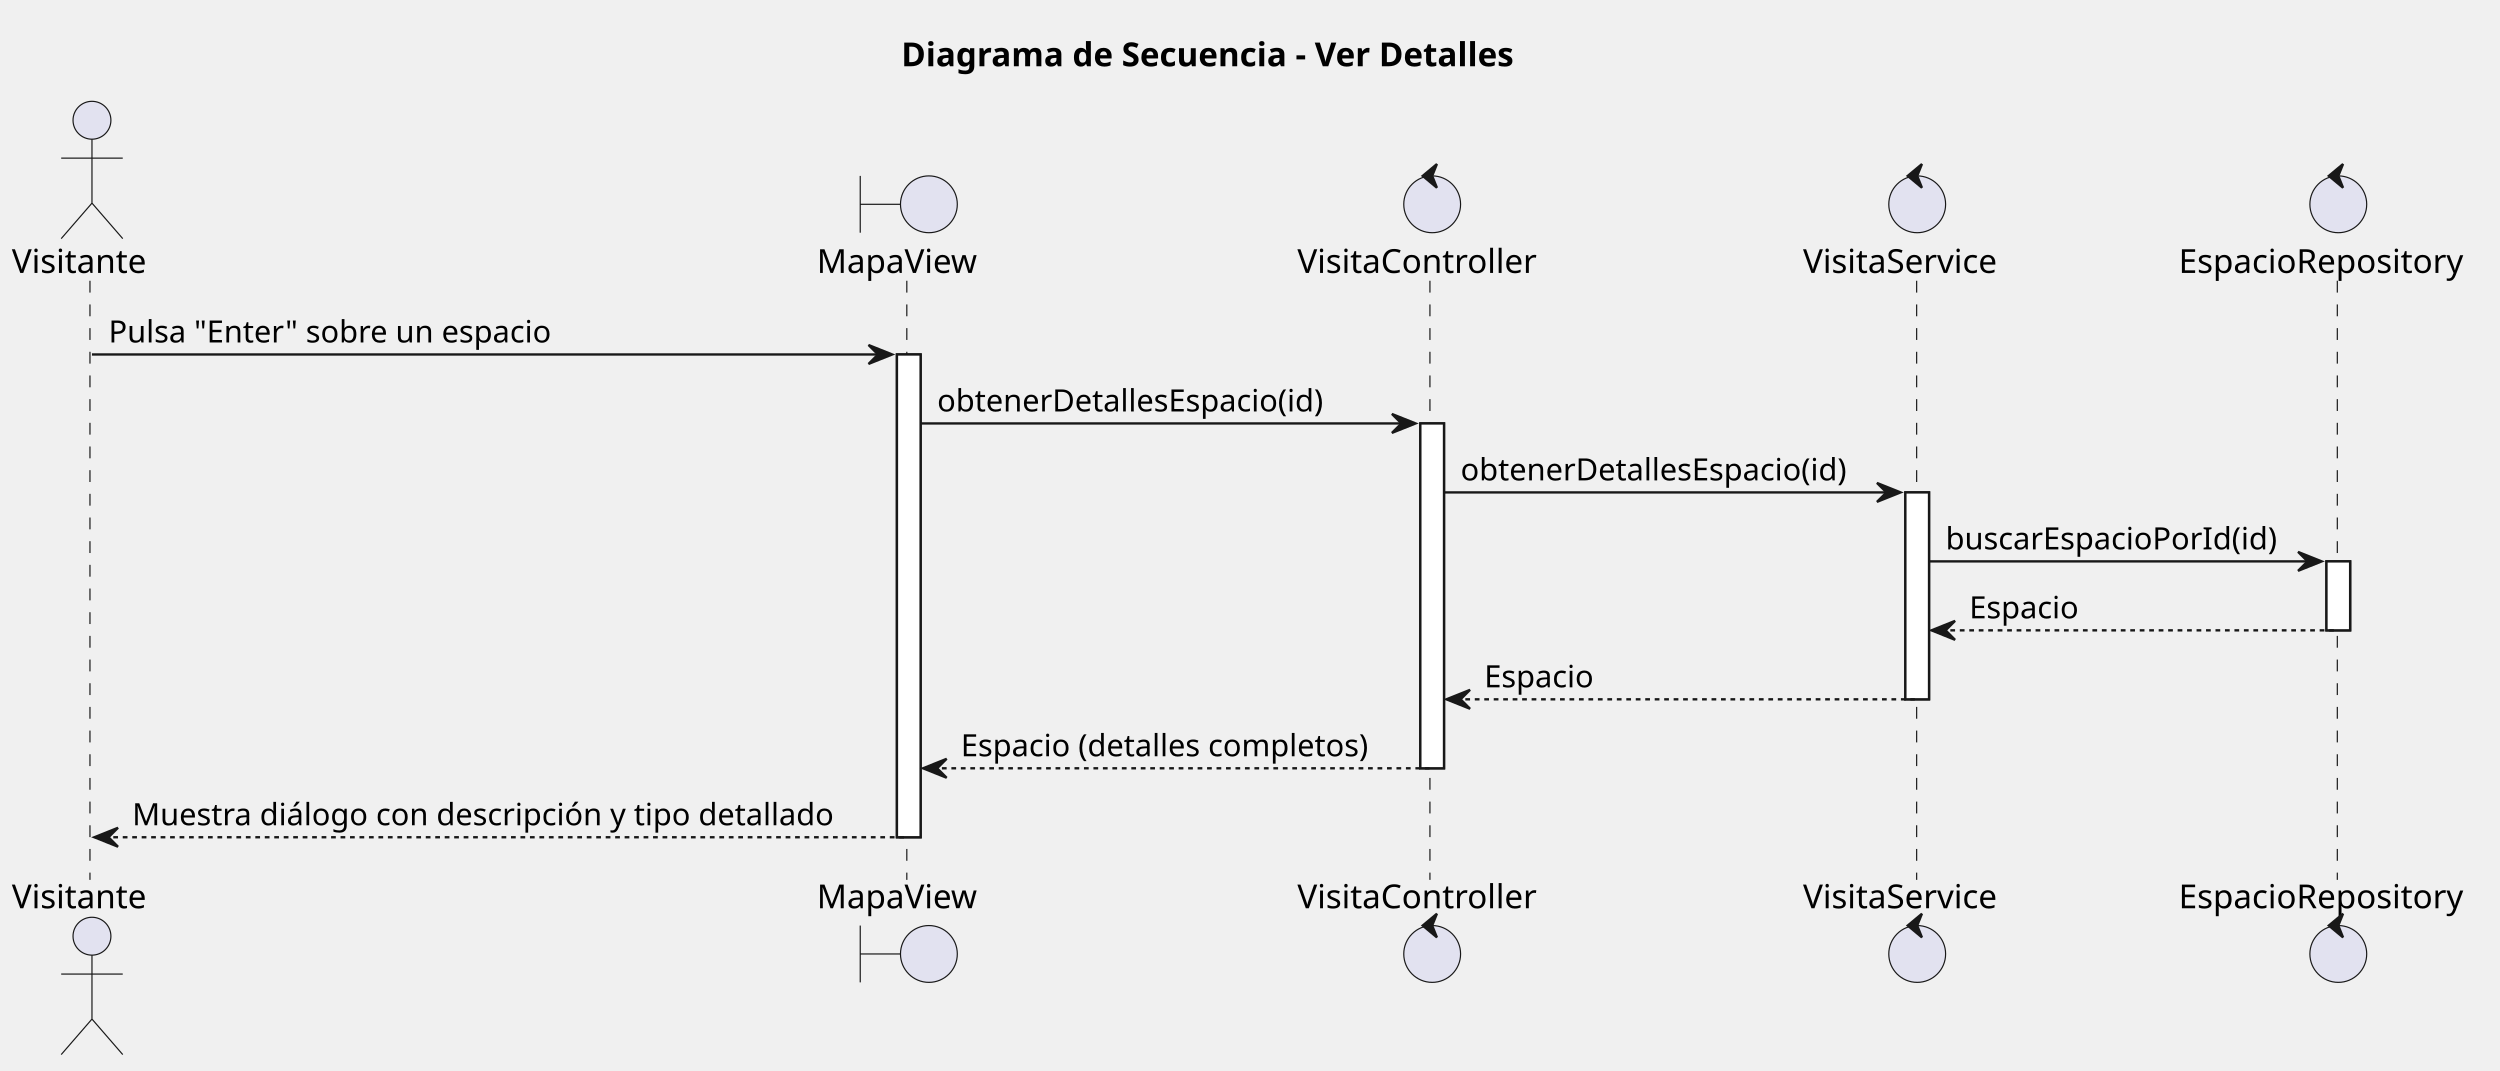
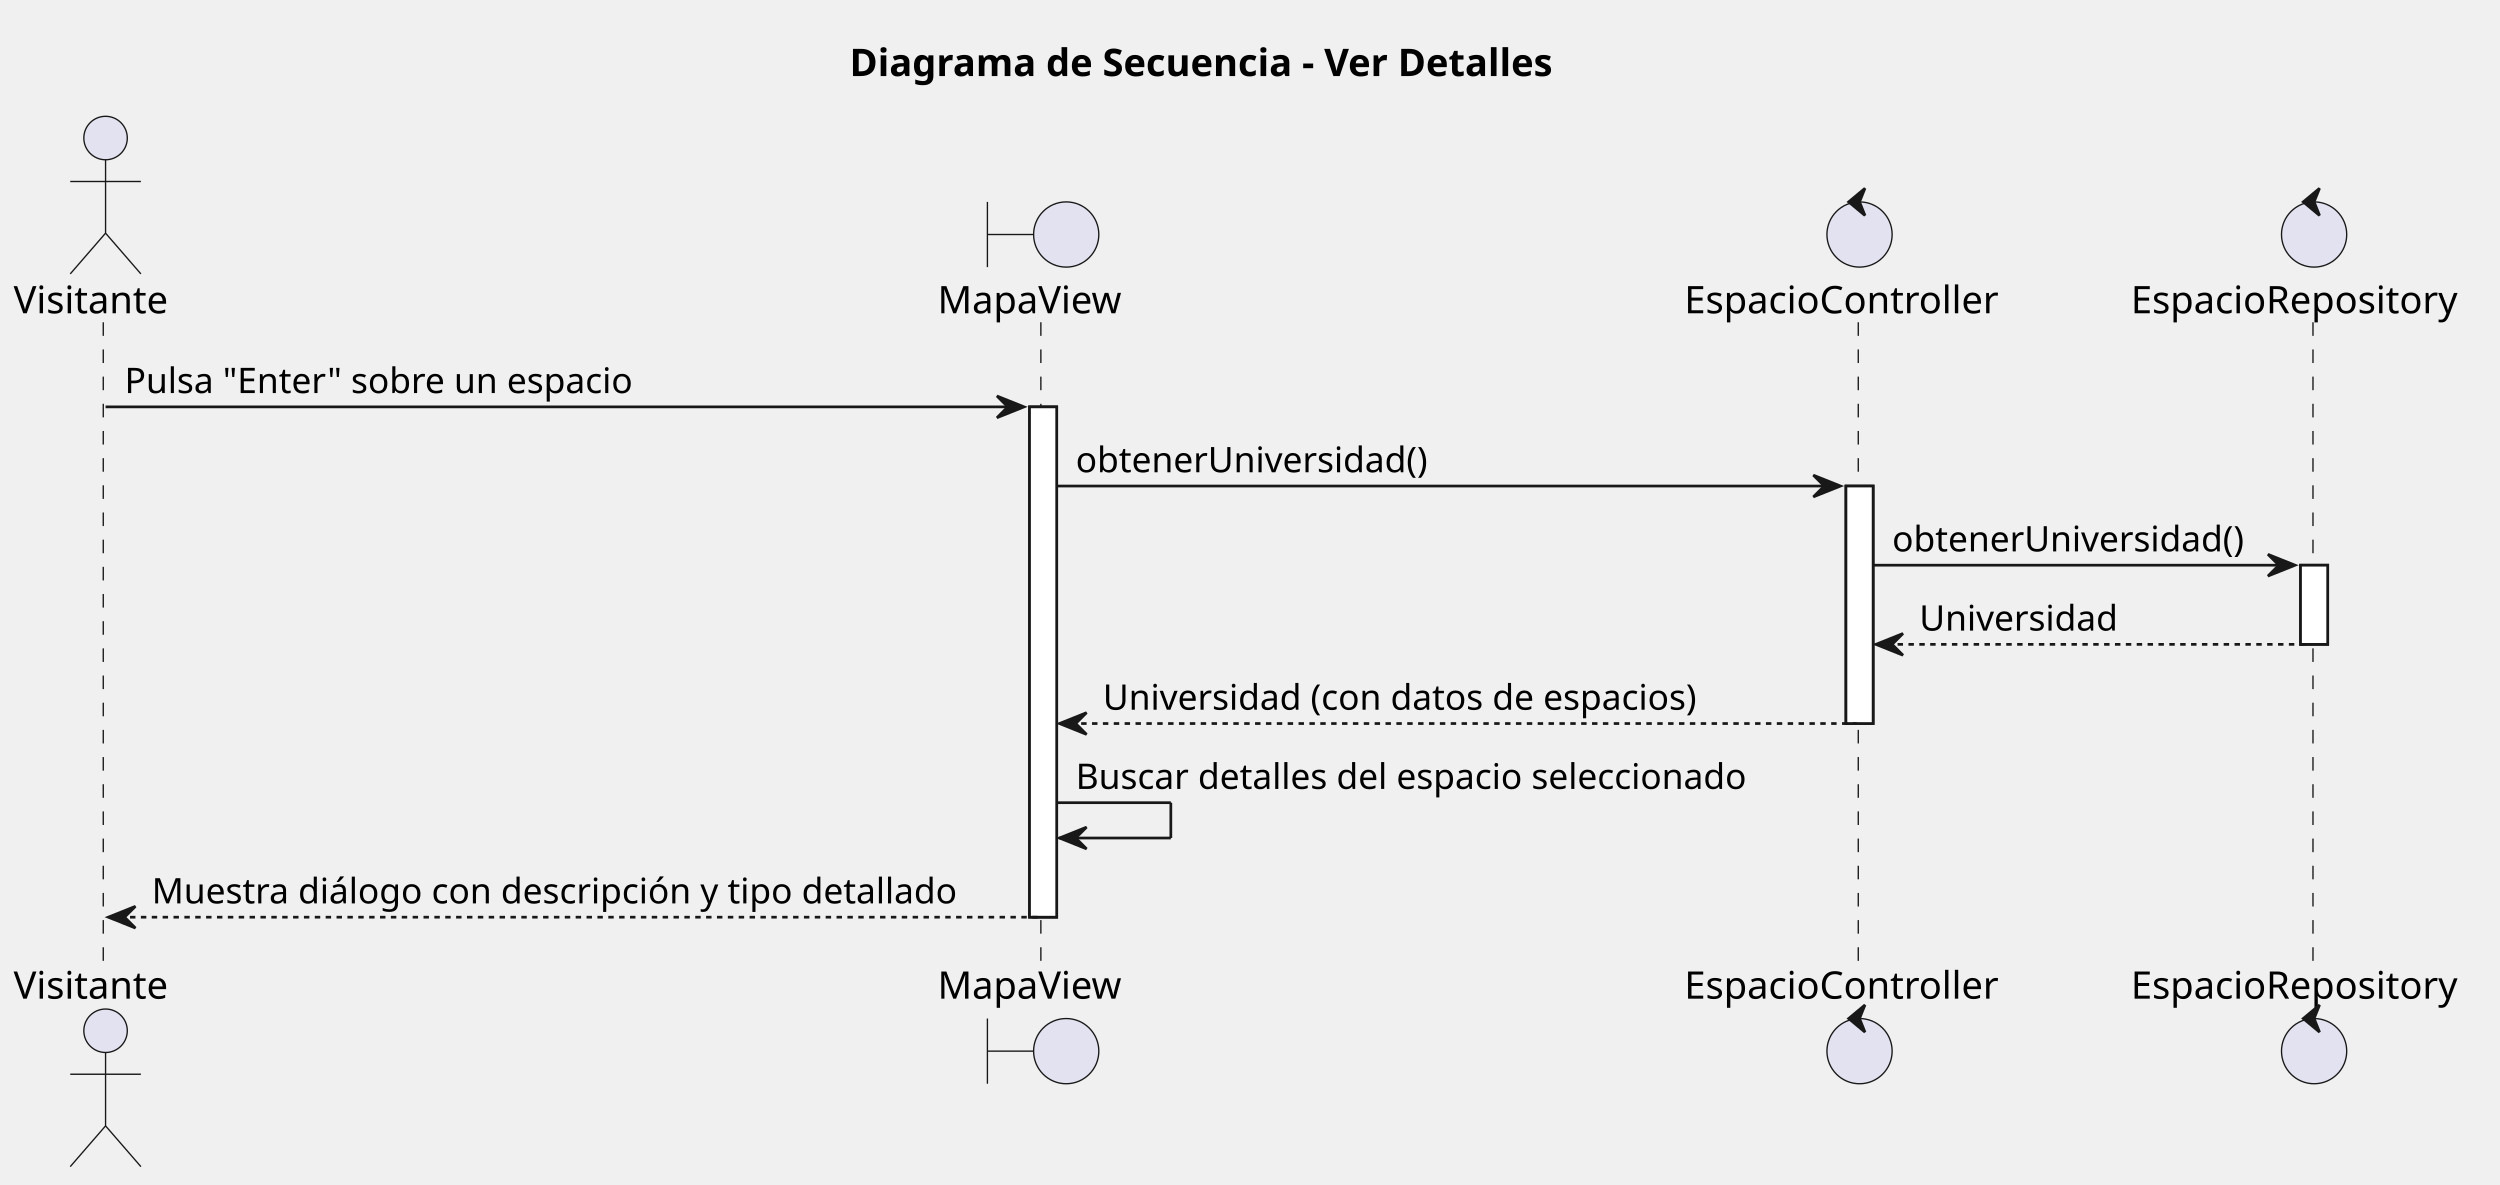
- <svg xmlns="http://www.w3.org/2000/svg" contentStyleType="text/css" data-diagram-type="SEQUENCE" height="452px" preserveAspectRatio="none" style="width:1056px;height:452px;background:#FFFFFF;" version="1.1" viewBox="0 0 1056 452" width="1056px" zoomAndPan="magnify">
+ <svg xmlns="http://www.w3.org/2000/svg" contentStyleType="text/css" data-diagram-type="SEQUENCE" height="436px" preserveAspectRatio="none" style="width:920px;height:436px;background:#FFFFFF;" version="1.1" viewBox="0 0 920 436" width="920px" zoomAndPan="magnify">
  <defs />
  <g>
-     <text fill="#000000" font-family="sans-serif" font-size="14" font-weight="bold" lengthAdjust="spacing" textLength="297.739" x="380.686" y="27.995">Diagrama de Secuencia - Ver Detalles</text>
+     <text fill="#000000" font-family="sans-serif" font-size="14" font-weight="bold" lengthAdjust="spacing" textLength="297.739" x="312.634" y="27.995">Diagrama de Secuencia - Ver Detalles</text>
    <g>
-       <rect fill="#FFFFFF" height="203.93" style="stroke:#181818;stroke-width:1;" width="10" x="378.865" y="149.727" />
+       <rect fill="#FFFFFF" height="187.797" style="stroke:#181818;stroke-width:1;" width="10" x="378.865" y="149.727" />
    </g>
    <g>
-       <rect fill="#FFFFFF" height="145.664" style="stroke:#181818;stroke-width:1;" width="10" x="599.95" y="178.859" />
+       <rect fill="#FFFFFF" height="87.398" style="stroke:#181818;stroke-width:1;" width="10" x="679.308" y="178.859" />
    </g>
    <g>
-       <rect fill="#FFFFFF" height="87.398" style="stroke:#181818;stroke-width:1;" width="10" x="804.824" y="207.992" />
+       <rect fill="#FFFFFF" height="29.133" style="stroke:#181818;stroke-width:1;" width="10" x="846.592" y="207.992" />
    </g>
    <g>
-       <rect fill="#FFFFFF" height="29.133" style="stroke:#181818;stroke-width:1;" width="10" x="982.696" y="237.125" />
+       <rect fill="#000000" fill-opacity="0" height="236.93" width="8" x="34.847" y="118.594" />
+       <line style="stroke:#181818;stroke-width:0.5;stroke-dasharray:5,5;" x1="38" x2="38" y1="118.594" y2="355.523" />
    </g>
    <g>
-       <rect fill="#000000" fill-opacity="0" height="253.062" width="8" x="34.847" y="118.594" />
-       <line style="stroke:#181818;stroke-width:0.5;stroke-dasharray:5,5;" x1="38" x2="38" y1="118.594" y2="371.656" />
+       <rect fill="#000000" fill-opacity="0" height="236.93" width="8" x="379.865" y="118.594" />
+       <line style="stroke:#181818;stroke-width:0.5;stroke-dasharray:5,5;" x1="383.038" x2="383.038" y1="118.594" y2="355.523" />
    </g>
    <g>
-       <rect fill="#000000" fill-opacity="0" height="253.062" width="8" x="379.865" y="118.594" />
-       <line style="stroke:#181818;stroke-width:0.5;stroke-dasharray:5,5;" x1="383.038" x2="383.038" y1="118.594" y2="371.656" />
+       <rect fill="#000000" fill-opacity="0" height="236.93" width="8" x="680.308" y="118.594" />
+       <line style="stroke:#181818;stroke-width:0.5;stroke-dasharray:5,5;" x1="683.843" x2="683.843" y1="118.594" y2="355.523" />
    </g>
    <g>
-       <rect fill="#000000" fill-opacity="0" height="253.062" width="8" x="600.95" y="118.594" />
-       <line style="stroke:#181818;stroke-width:0.5;stroke-dasharray:5,5;" x1="604.004" x2="604.004" y1="118.594" y2="371.656" />
-     </g>
-     <g>
-       <rect fill="#000000" fill-opacity="0" height="253.062" width="8" x="805.824" y="118.594" />
-       <line style="stroke:#181818;stroke-width:0.5;stroke-dasharray:5,5;" x1="809.594" x2="809.594" y1="118.594" y2="371.656" />
-     </g>
-     <g>
-       <rect fill="#000000" fill-opacity="0" height="253.062" width="8" x="983.696" y="118.594" />
-       <line style="stroke:#181818;stroke-width:0.5;stroke-dasharray:5,5;" x1="987.281" x2="987.281" y1="118.594" y2="371.656" />
+       <rect fill="#000000" fill-opacity="0" height="236.93" width="8" x="847.592" y="118.594" />
+       <line style="stroke:#181818;stroke-width:0.5;stroke-dasharray:5,5;" x1="851.177" x2="851.177" y1="118.594" y2="355.523" />
    </g>
    <g class="participant participant-head" data-participant="visitor">
      <text fill="#000000" font-family="sans-serif" font-size="14" lengthAdjust="spacing" textLength="61.694" x="5" y="115.292">Visitante</text>
      <ellipse cx="38.847" cy="50.797" fill="#E2E2F0" rx="8" ry="8" style="stroke:#181818;stroke-width:0.5;" />
      <path d="M38.847,58.797 L38.847,85.797 M25.847,66.797 L51.847,66.797 M38.847,85.797 L25.847,100.797 M38.847,85.797 L51.847,100.797" fill="none" style="stroke:#181818;stroke-width:0.5;" />
    </g>
    <g class="participant participant-tail" data-participant="visitor">
-       <text fill="#000000" font-family="sans-serif" font-size="14" lengthAdjust="spacing" textLength="61.694" x="5" y="383.651">Visitante</text>
-       <ellipse cx="38.847" cy="395.453" fill="#E2E2F0" rx="8" ry="8" style="stroke:#181818;stroke-width:0.5;" />
-       <path d="M38.847,403.453 L38.847,430.453 M25.847,411.453 L51.847,411.453 M38.847,430.453 L25.847,445.453 M38.847,430.453 L51.847,445.453" fill="none" style="stroke:#181818;stroke-width:0.5;" />
+       <text fill="#000000" font-family="sans-serif" font-size="14" lengthAdjust="spacing" textLength="61.694" x="5" y="367.519">Visitante</text>
+       <ellipse cx="38.847" cy="379.32" fill="#E2E2F0" rx="8" ry="8" style="stroke:#181818;stroke-width:0.5;" />
+       <path d="M38.847,387.32 L38.847,414.32 M25.847,395.32 L51.847,395.32 M38.847,414.32 L25.847,429.32 M38.847,414.32 L51.847,429.32" fill="none" style="stroke:#181818;stroke-width:0.5;" />
    </g>
    <g class="participant participant-head" data-participant="view">
      <text fill="#000000" font-family="sans-serif" font-size="14" lengthAdjust="spacing" textLength="71.654" x="345.038" y="115.292">MapaView</text>
      <path d="M363.365,74.297 L363.365,98.297 M363.365,86.297 L380.365,86.297" fill="none" style="stroke:#181818;stroke-width:0.5;" />
      <ellipse cx="392.365" cy="86.297" fill="#E2E2F0" rx="12" ry="12" style="stroke:#181818;stroke-width:0.5;" />
    </g>
    <g class="participant participant-tail" data-participant="view">
-       <text fill="#000000" font-family="sans-serif" font-size="14" lengthAdjust="spacing" textLength="71.654" x="345.038" y="383.651">MapaView</text>
-       <path d="M363.365,390.953 L363.365,414.953 M363.365,402.953 L380.365,402.953" fill="none" style="stroke:#181818;stroke-width:0.5;" />
-       <ellipse cx="392.365" cy="402.953" fill="#E2E2F0" rx="12" ry="12" style="stroke:#181818;stroke-width:0.5;" />
+       <text fill="#000000" font-family="sans-serif" font-size="14" lengthAdjust="spacing" textLength="71.654" x="345.038" y="367.519">MapaView</text>
+       <path d="M363.365,374.82 L363.365,398.82 M363.365,386.82 L380.365,386.82" fill="none" style="stroke:#181818;stroke-width:0.5;" />
+       <ellipse cx="392.365" cy="386.82" fill="#E2E2F0" rx="12" ry="12" style="stroke:#181818;stroke-width:0.5;" />
    </g>
    <g class="participant participant-head" data-participant="controller">
-       <text fill="#000000" font-family="sans-serif" font-size="14" lengthAdjust="spacing" textLength="107.892" x="548.004" y="115.292">VisitaController</text>
-       <ellipse cx="604.95" cy="86.297" fill="#E2E2F0" rx="12" ry="12" style="stroke:#181818;stroke-width:0.5;" />
-       <polygon fill="#181818" points="600.95,74.297,606.95,69.297,604.95,74.297,606.95,79.297,600.95,74.297" style="stroke:#181818;stroke-width:1;" />
+       <text fill="#000000" font-family="sans-serif" font-size="14" lengthAdjust="spacing" textLength="122.931" x="619.843" y="115.292">EspacioController</text>
+       <ellipse cx="684.308" cy="86.297" fill="#E2E2F0" rx="12" ry="12" style="stroke:#181818;stroke-width:0.5;" />
+       <polygon fill="#181818" points="680.308,74.297,686.308,69.297,684.308,74.297,686.308,79.297,680.308,74.297" style="stroke:#181818;stroke-width:1;" />
    </g>
    <g class="participant participant-tail" data-participant="controller">
-       <text fill="#000000" font-family="sans-serif" font-size="14" lengthAdjust="spacing" textLength="107.892" x="548.004" y="383.651">VisitaController</text>
-       <ellipse cx="604.95" cy="402.953" fill="#E2E2F0" rx="12" ry="12" style="stroke:#181818;stroke-width:0.5;" />
-       <polygon fill="#181818" points="600.95,390.953,606.95,385.953,604.95,390.953,606.95,395.953,600.95,390.953" style="stroke:#181818;stroke-width:1;" />
-     </g>
-     <g class="participant participant-head" data-participant="service">
-       <text fill="#000000" font-family="sans-serif" font-size="14" lengthAdjust="spacing" textLength="90.46" x="761.594" y="115.292">VisitaService</text>
-       <ellipse cx="809.824" cy="86.297" fill="#E2E2F0" rx="12" ry="12" style="stroke:#181818;stroke-width:0.5;" />
-       <polygon fill="#181818" points="805.824,74.297,811.824,69.297,809.824,74.297,811.824,79.297,805.824,74.297" style="stroke:#181818;stroke-width:1;" />
-     </g>
-     <g class="participant participant-tail" data-participant="service">
-       <text fill="#000000" font-family="sans-serif" font-size="14" lengthAdjust="spacing" textLength="90.46" x="761.594" y="383.651">VisitaService</text>
-       <ellipse cx="809.824" cy="402.953" fill="#E2E2F0" rx="12" ry="12" style="stroke:#181818;stroke-width:0.5;" />
-       <polygon fill="#181818" points="805.824,390.953,811.824,385.953,809.824,390.953,811.824,395.953,805.824,390.953" style="stroke:#181818;stroke-width:1;" />
+       <text fill="#000000" font-family="sans-serif" font-size="14" lengthAdjust="spacing" textLength="122.931" x="619.843" y="367.519">EspacioController</text>
+       <ellipse cx="684.308" cy="386.82" fill="#E2E2F0" rx="12" ry="12" style="stroke:#181818;stroke-width:0.5;" />
+       <polygon fill="#181818" points="680.308,374.82,686.308,369.82,684.308,374.82,686.308,379.82,680.308,374.82" style="stroke:#181818;stroke-width:1;" />
    </g>
    <g class="participant participant-head" data-participant="repository">
-       <text fill="#000000" font-family="sans-serif" font-size="14" lengthAdjust="spacing" textLength="128.83" x="920.281" y="115.292">EspacioRepository</text>
-       <ellipse cx="987.696" cy="86.297" fill="#E2E2F0" rx="12" ry="12" style="stroke:#181818;stroke-width:0.5;" />
-       <polygon fill="#181818" points="983.696,74.297,989.696,69.297,987.696,74.297,989.696,79.297,983.696,74.297" style="stroke:#181818;stroke-width:1;" />
+       <text fill="#000000" font-family="sans-serif" font-size="14" lengthAdjust="spacing" textLength="128.83" x="784.177" y="115.292">EspacioRepository</text>
+       <ellipse cx="851.592" cy="86.297" fill="#E2E2F0" rx="12" ry="12" style="stroke:#181818;stroke-width:0.5;" />
+       <polygon fill="#181818" points="847.592,74.297,853.592,69.297,851.592,74.297,853.592,79.297,847.592,74.297" style="stroke:#181818;stroke-width:1;" />
    </g>
    <g class="participant participant-tail" data-participant="repository">
-       <text fill="#000000" font-family="sans-serif" font-size="14" lengthAdjust="spacing" textLength="128.83" x="920.281" y="383.651">EspacioRepository</text>
-       <ellipse cx="987.696" cy="402.953" fill="#E2E2F0" rx="12" ry="12" style="stroke:#181818;stroke-width:0.5;" />
-       <polygon fill="#181818" points="983.696,390.953,989.696,385.953,987.696,390.953,989.696,395.953,983.696,390.953" style="stroke:#181818;stroke-width:1;" />
+       <text fill="#000000" font-family="sans-serif" font-size="14" lengthAdjust="spacing" textLength="128.83" x="784.177" y="367.519">EspacioRepository</text>
+       <ellipse cx="851.592" cy="386.82" fill="#E2E2F0" rx="12" ry="12" style="stroke:#181818;stroke-width:0.5;" />
+       <polygon fill="#181818" points="847.592,374.82,853.592,369.82,851.592,374.82,853.592,379.82,847.592,374.82" style="stroke:#181818;stroke-width:1;" />
    </g>
    <g>
-       <rect fill="#FFFFFF" height="203.93" style="stroke:#181818;stroke-width:1;" width="10" x="378.865" y="149.727" />
+       <rect fill="#FFFFFF" height="187.797" style="stroke:#181818;stroke-width:1;" width="10" x="378.865" y="149.727" />
    </g>
    <g>
-       <rect fill="#FFFFFF" height="145.664" style="stroke:#181818;stroke-width:1;" width="10" x="599.95" y="178.859" />
+       <rect fill="#FFFFFF" height="87.398" style="stroke:#181818;stroke-width:1;" width="10" x="679.308" y="178.859" />
    </g>
    <g>
-       <rect fill="#FFFFFF" height="87.398" style="stroke:#181818;stroke-width:1;" width="10" x="804.824" y="207.992" />
-     </g>
-     <g>
-       <rect fill="#FFFFFF" height="29.133" style="stroke:#181818;stroke-width:1;" width="10" x="982.696" y="237.125" />
+       <rect fill="#FFFFFF" height="29.133" style="stroke:#181818;stroke-width:1;" width="10" x="846.592" y="207.992" />
    </g>
    <g class="message" data-participant-1="visitor" data-participant-2="view">
      <polygon fill="#181818" points="366.865,145.727,376.865,149.727,366.865,153.727,370.865,149.727" style="stroke:#181818;stroke-width:1;" />
      <line style="stroke:#181818;stroke-width:1;" x1="38.847" x2="372.865" y1="149.727" y2="149.727" />
      <text fill="#000000" font-family="sans-serif" font-size="13" lengthAdjust="spacing" textLength="200.313" x="45.847" y="144.661">Pulsa "Enter" sobre un espacio</text>
    </g>
    <g class="message" data-participant-1="view" data-participant-2="controller">
-       <polygon fill="#181818" points="587.95,174.859,597.95,178.859,587.95,182.859,591.95,178.859" style="stroke:#181818;stroke-width:1;" />
-       <line style="stroke:#181818;stroke-width:1;" x1="388.865" x2="593.95" y1="178.859" y2="178.859" />
-       <text fill="#000000" font-family="sans-serif" font-size="13" lengthAdjust="spacing" textLength="175.875" x="395.865" y="173.793">obtenerDetallesEspacio(id)</text>
+       <polygon fill="#181818" points="667.308,174.859,677.308,178.859,667.308,182.859,671.308,178.859" style="stroke:#181818;stroke-width:1;" />
+       <line style="stroke:#181818;stroke-width:1;" x1="388.865" x2="673.308" y1="178.859" y2="178.859" />
+       <text fill="#000000" font-family="sans-serif" font-size="13" lengthAdjust="spacing" textLength="138.284" x="395.865" y="173.793">obtenerUniversidad()</text>
    </g>
-     <g class="message" data-participant-1="controller" data-participant-2="service">
-       <polygon fill="#181818" points="792.824,203.992,802.824,207.992,792.824,211.992,796.824,207.992" style="stroke:#181818;stroke-width:1;" />
-       <line style="stroke:#181818;stroke-width:1;" x1="609.95" x2="798.824" y1="207.992" y2="207.992" />
-       <text fill="#000000" font-family="sans-serif" font-size="13" lengthAdjust="spacing" textLength="175.875" x="616.95" y="202.926">obtenerDetallesEspacio(id)</text>
+     <g class="message" data-participant-1="controller" data-participant-2="repository">
+       <polygon fill="#181818" points="834.592,203.992,844.592,207.992,834.592,211.992,838.592,207.992" style="stroke:#181818;stroke-width:1;" />
+       <line style="stroke:#181818;stroke-width:1;" x1="689.308" x2="840.592" y1="207.992" y2="207.992" />
+       <text fill="#000000" font-family="sans-serif" font-size="13" lengthAdjust="spacing" textLength="138.284" x="696.308" y="202.926">obtenerUniversidad()</text>
    </g>
-     <g class="message" data-participant-1="service" data-participant-2="repository">
-       <polygon fill="#181818" points="970.696,233.125,980.696,237.125,970.696,241.125,974.696,237.125" style="stroke:#181818;stroke-width:1;" />
-       <line style="stroke:#181818;stroke-width:1;" x1="814.824" x2="976.696" y1="237.125" y2="237.125" />
-       <text fill="#000000" font-family="sans-serif" font-size="13" lengthAdjust="spacing" textLength="148.872" x="821.824" y="232.059">buscarEspacioPorId(id)</text>
-     </g>
-     <g class="message" data-participant-1="repository" data-participant-2="service">
-       <polygon fill="#181818" points="825.824,262.258,815.824,266.258,825.824,270.258,821.824,266.258" style="stroke:#181818;stroke-width:1;" />
-       <line style="stroke:#181818;stroke-width:1;stroke-dasharray:2,2;" x1="819.824" x2="986.696" y1="266.258" y2="266.258" />
-       <text fill="#000000" font-family="sans-serif" font-size="13" lengthAdjust="spacing" textLength="49.918" x="831.824" y="261.192">Espacio</text>
-     </g>
-     <g class="message" data-participant-1="service" data-participant-2="controller">
-       <polygon fill="#181818" points="620.95,291.391,610.95,295.391,620.95,299.391,616.95,295.391" style="stroke:#181818;stroke-width:1;" />
-       <line style="stroke:#181818;stroke-width:1;stroke-dasharray:2,2;" x1="614.95" x2="808.824" y1="295.391" y2="295.391" />
-       <text fill="#000000" font-family="sans-serif" font-size="13" lengthAdjust="spacing" textLength="49.918" x="626.95" y="290.325">Espacio</text>
+     <g class="message" data-participant-1="repository" data-participant-2="controller">
+       <polygon fill="#181818" points="700.308,233.125,690.308,237.125,700.308,241.125,696.308,237.125" style="stroke:#181818;stroke-width:1;" />
+       <line style="stroke:#181818;stroke-width:1;stroke-dasharray:2,2;" x1="694.308" x2="850.592" y1="237.125" y2="237.125" />
+       <text fill="#000000" font-family="sans-serif" font-size="13" lengthAdjust="spacing" textLength="77.257" x="706.308" y="232.059">Universidad</text>
    </g>
    <g class="message" data-participant-1="controller" data-participant-2="view">
-       <polygon fill="#181818" points="399.865,320.523,389.865,324.523,399.865,328.523,395.865,324.523" style="stroke:#181818;stroke-width:1;" />
-       <line style="stroke:#181818;stroke-width:1;stroke-dasharray:2,2;" x1="393.865" x2="603.95" y1="324.523" y2="324.523" />
-       <text fill="#000000" font-family="sans-serif" font-size="13" lengthAdjust="spacing" textLength="187.084" x="405.865" y="319.457">Espacio (detalles completos)</text>
+       <polygon fill="#181818" points="399.865,262.258,389.865,266.258,399.865,270.258,395.865,266.258" style="stroke:#181818;stroke-width:1;" />
+       <line style="stroke:#181818;stroke-width:1;stroke-dasharray:2,2;" x1="393.865" x2="683.308" y1="266.258" y2="266.258" />
+       <text fill="#000000" font-family="sans-serif" font-size="13" lengthAdjust="spacing" textLength="236.038" x="405.865" y="261.192">Universidad (con datos de espacios)</text>
+     </g>
+     <g class="message" data-participant-1="view" data-participant-2="view">
+       <line style="stroke:#181818;stroke-width:1;" x1="388.865" x2="430.865" y1="295.391" y2="295.391" />
+       <line style="stroke:#181818;stroke-width:1;" x1="430.865" x2="430.865" y1="295.391" y2="308.391" />
+       <line style="stroke:#181818;stroke-width:1;" x1="389.865" x2="430.865" y1="308.391" y2="308.391" />
+       <polygon fill="#181818" points="399.865,304.391,389.865,308.391,399.865,312.391,395.865,308.391" style="stroke:#181818;stroke-width:1;" />
+       <text fill="#000000" font-family="sans-serif" font-size="13" lengthAdjust="spacing" textLength="266.443" x="395.865" y="290.325">Buscar detalles del espacio seleccionado</text>
    </g>
    <g class="message" data-participant-1="view" data-participant-2="visitor">
-       <polygon fill="#181818" points="49.847,349.656,39.847,353.656,49.847,357.656,45.847,353.656" style="stroke:#181818;stroke-width:1;" />
-       <line style="stroke:#181818;stroke-width:1;stroke-dasharray:2,2;" x1="43.847" x2="382.865" y1="353.656" y2="353.656" />
-       <text fill="#000000" font-family="sans-serif" font-size="13" lengthAdjust="spacing" textLength="316.018" x="55.847" y="348.59">Muestra diálogo con descripción y tipo detallado</text>
+       <polygon fill="#181818" points="49.847,333.523,39.847,337.523,49.847,341.523,45.847,337.523" style="stroke:#181818;stroke-width:1;" />
+       <line style="stroke:#181818;stroke-width:1;stroke-dasharray:2,2;" x1="43.847" x2="382.865" y1="337.523" y2="337.523" />
+       <text fill="#000000" font-family="sans-serif" font-size="13" lengthAdjust="spacing" textLength="316.018" x="55.847" y="332.457">Muestra diálogo con descripción y tipo detallado</text>
    </g>
  </g>
</svg>
